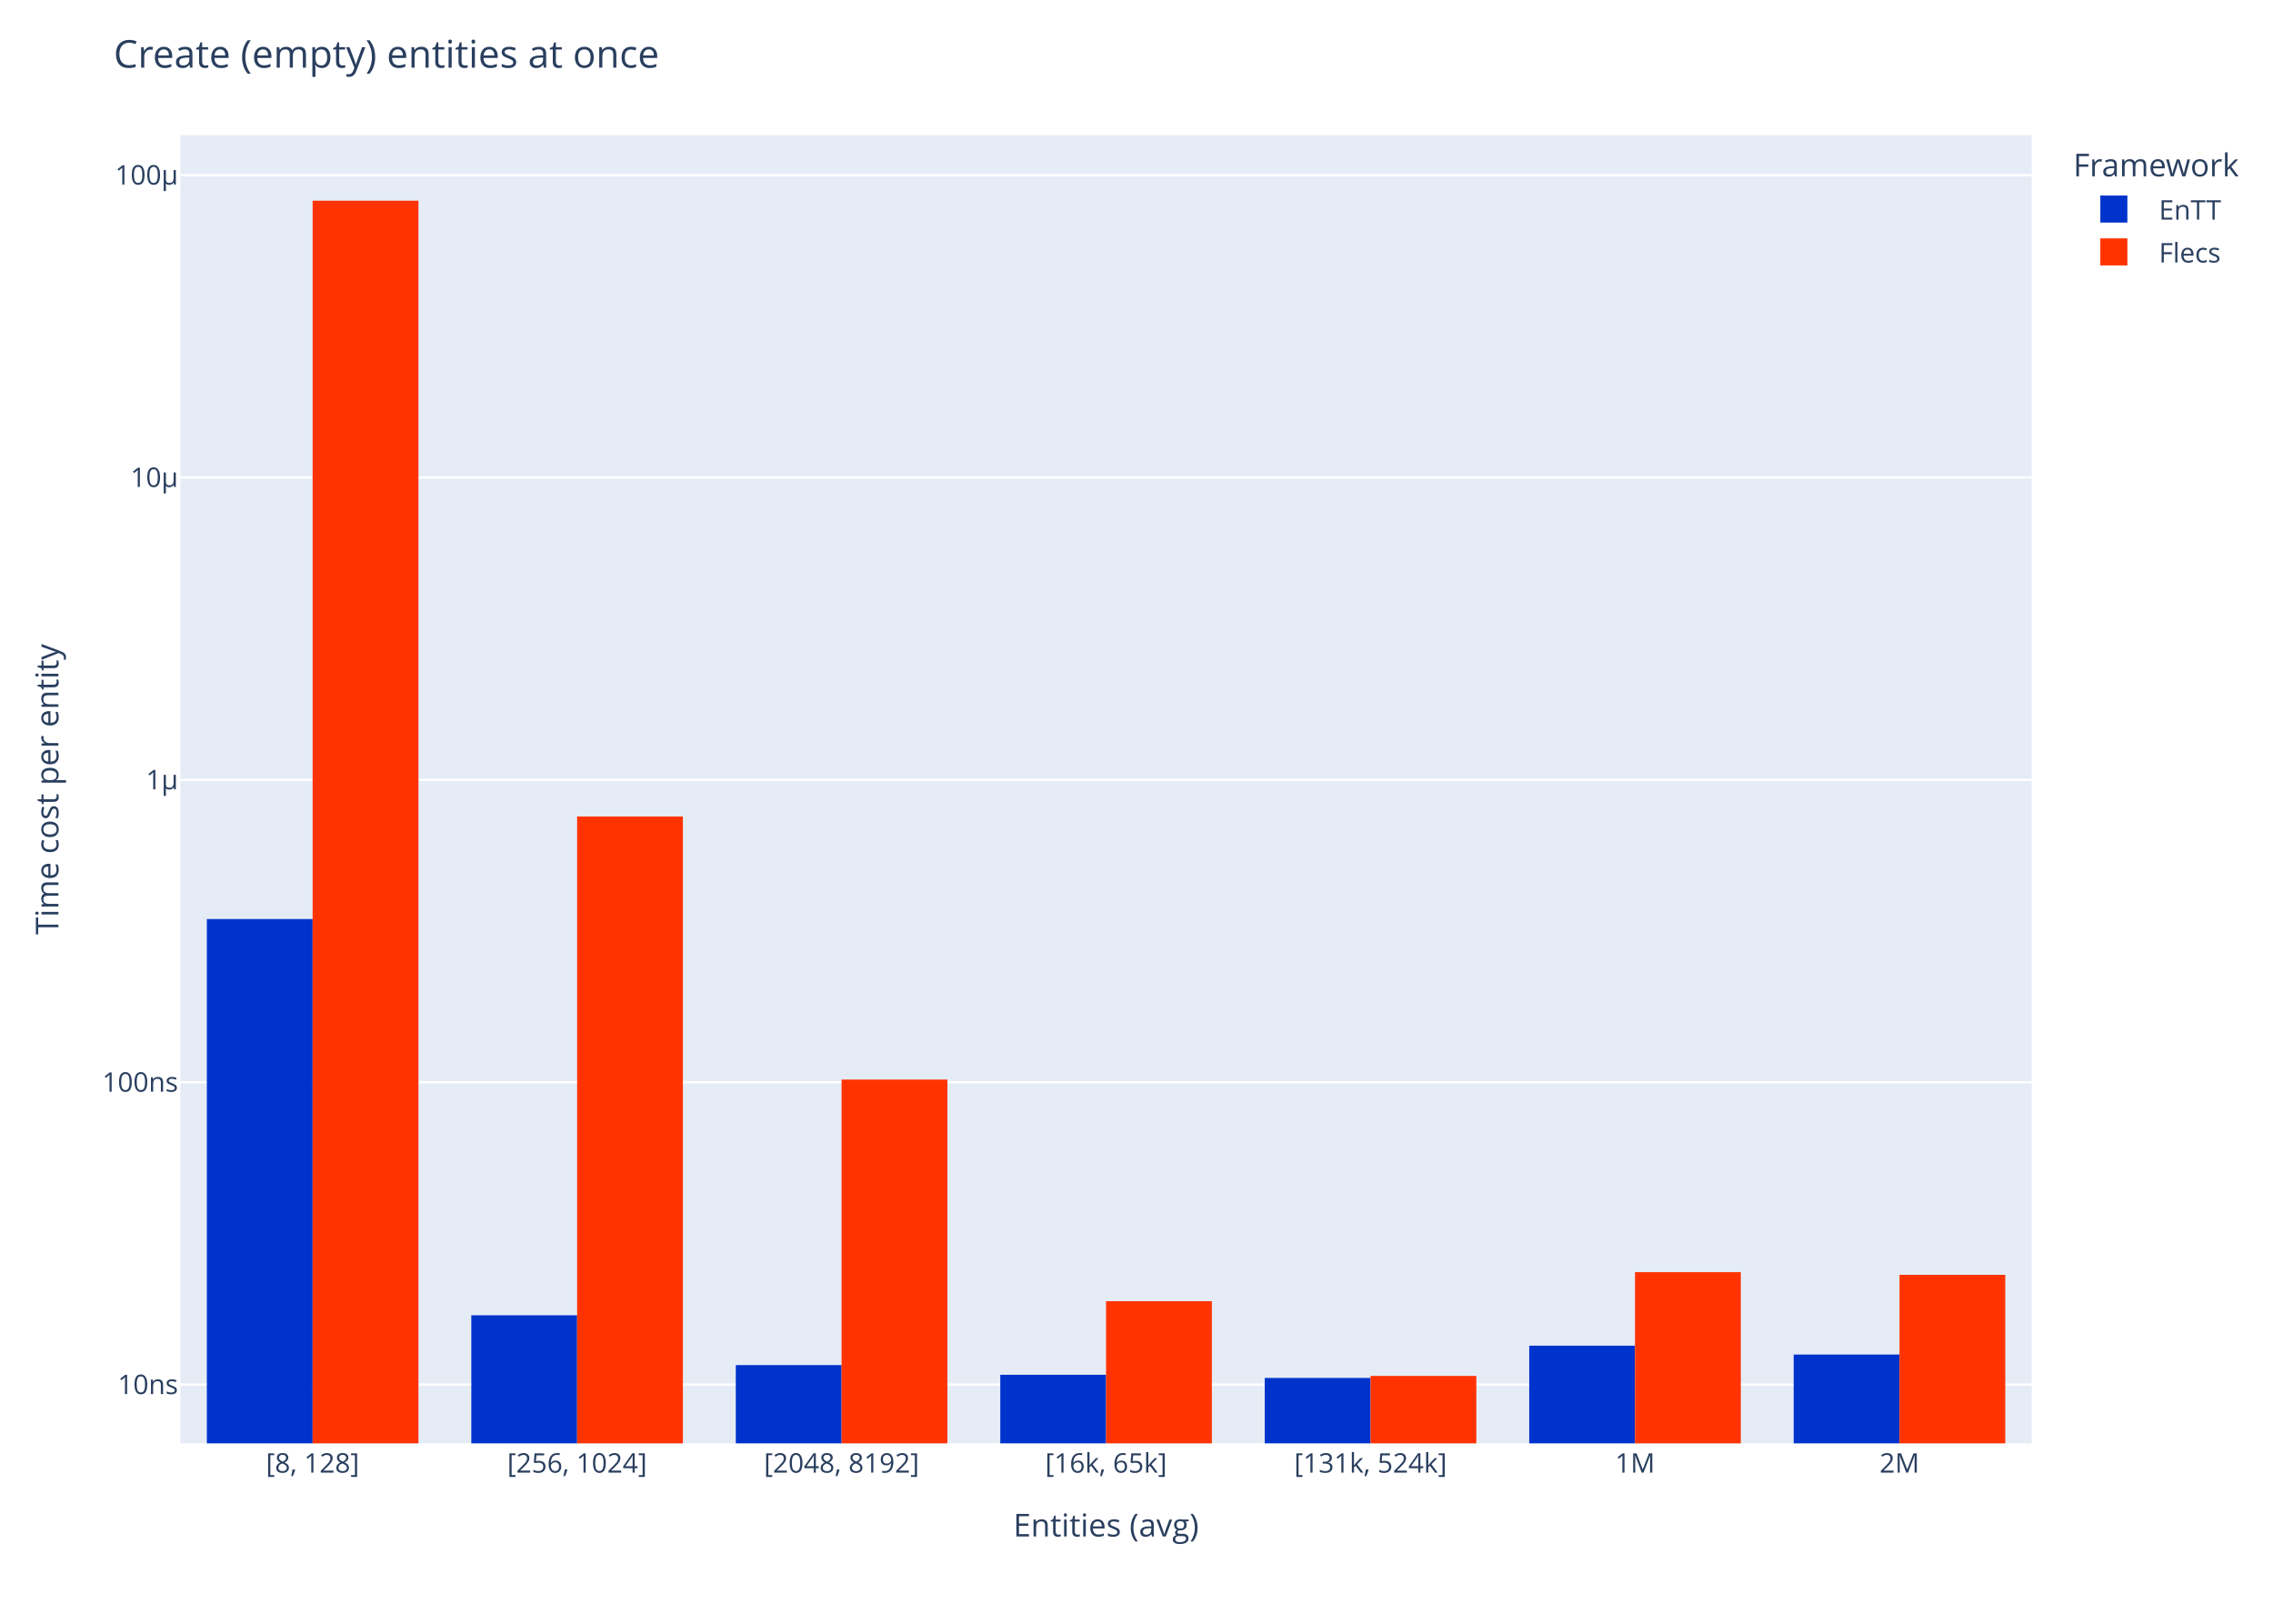
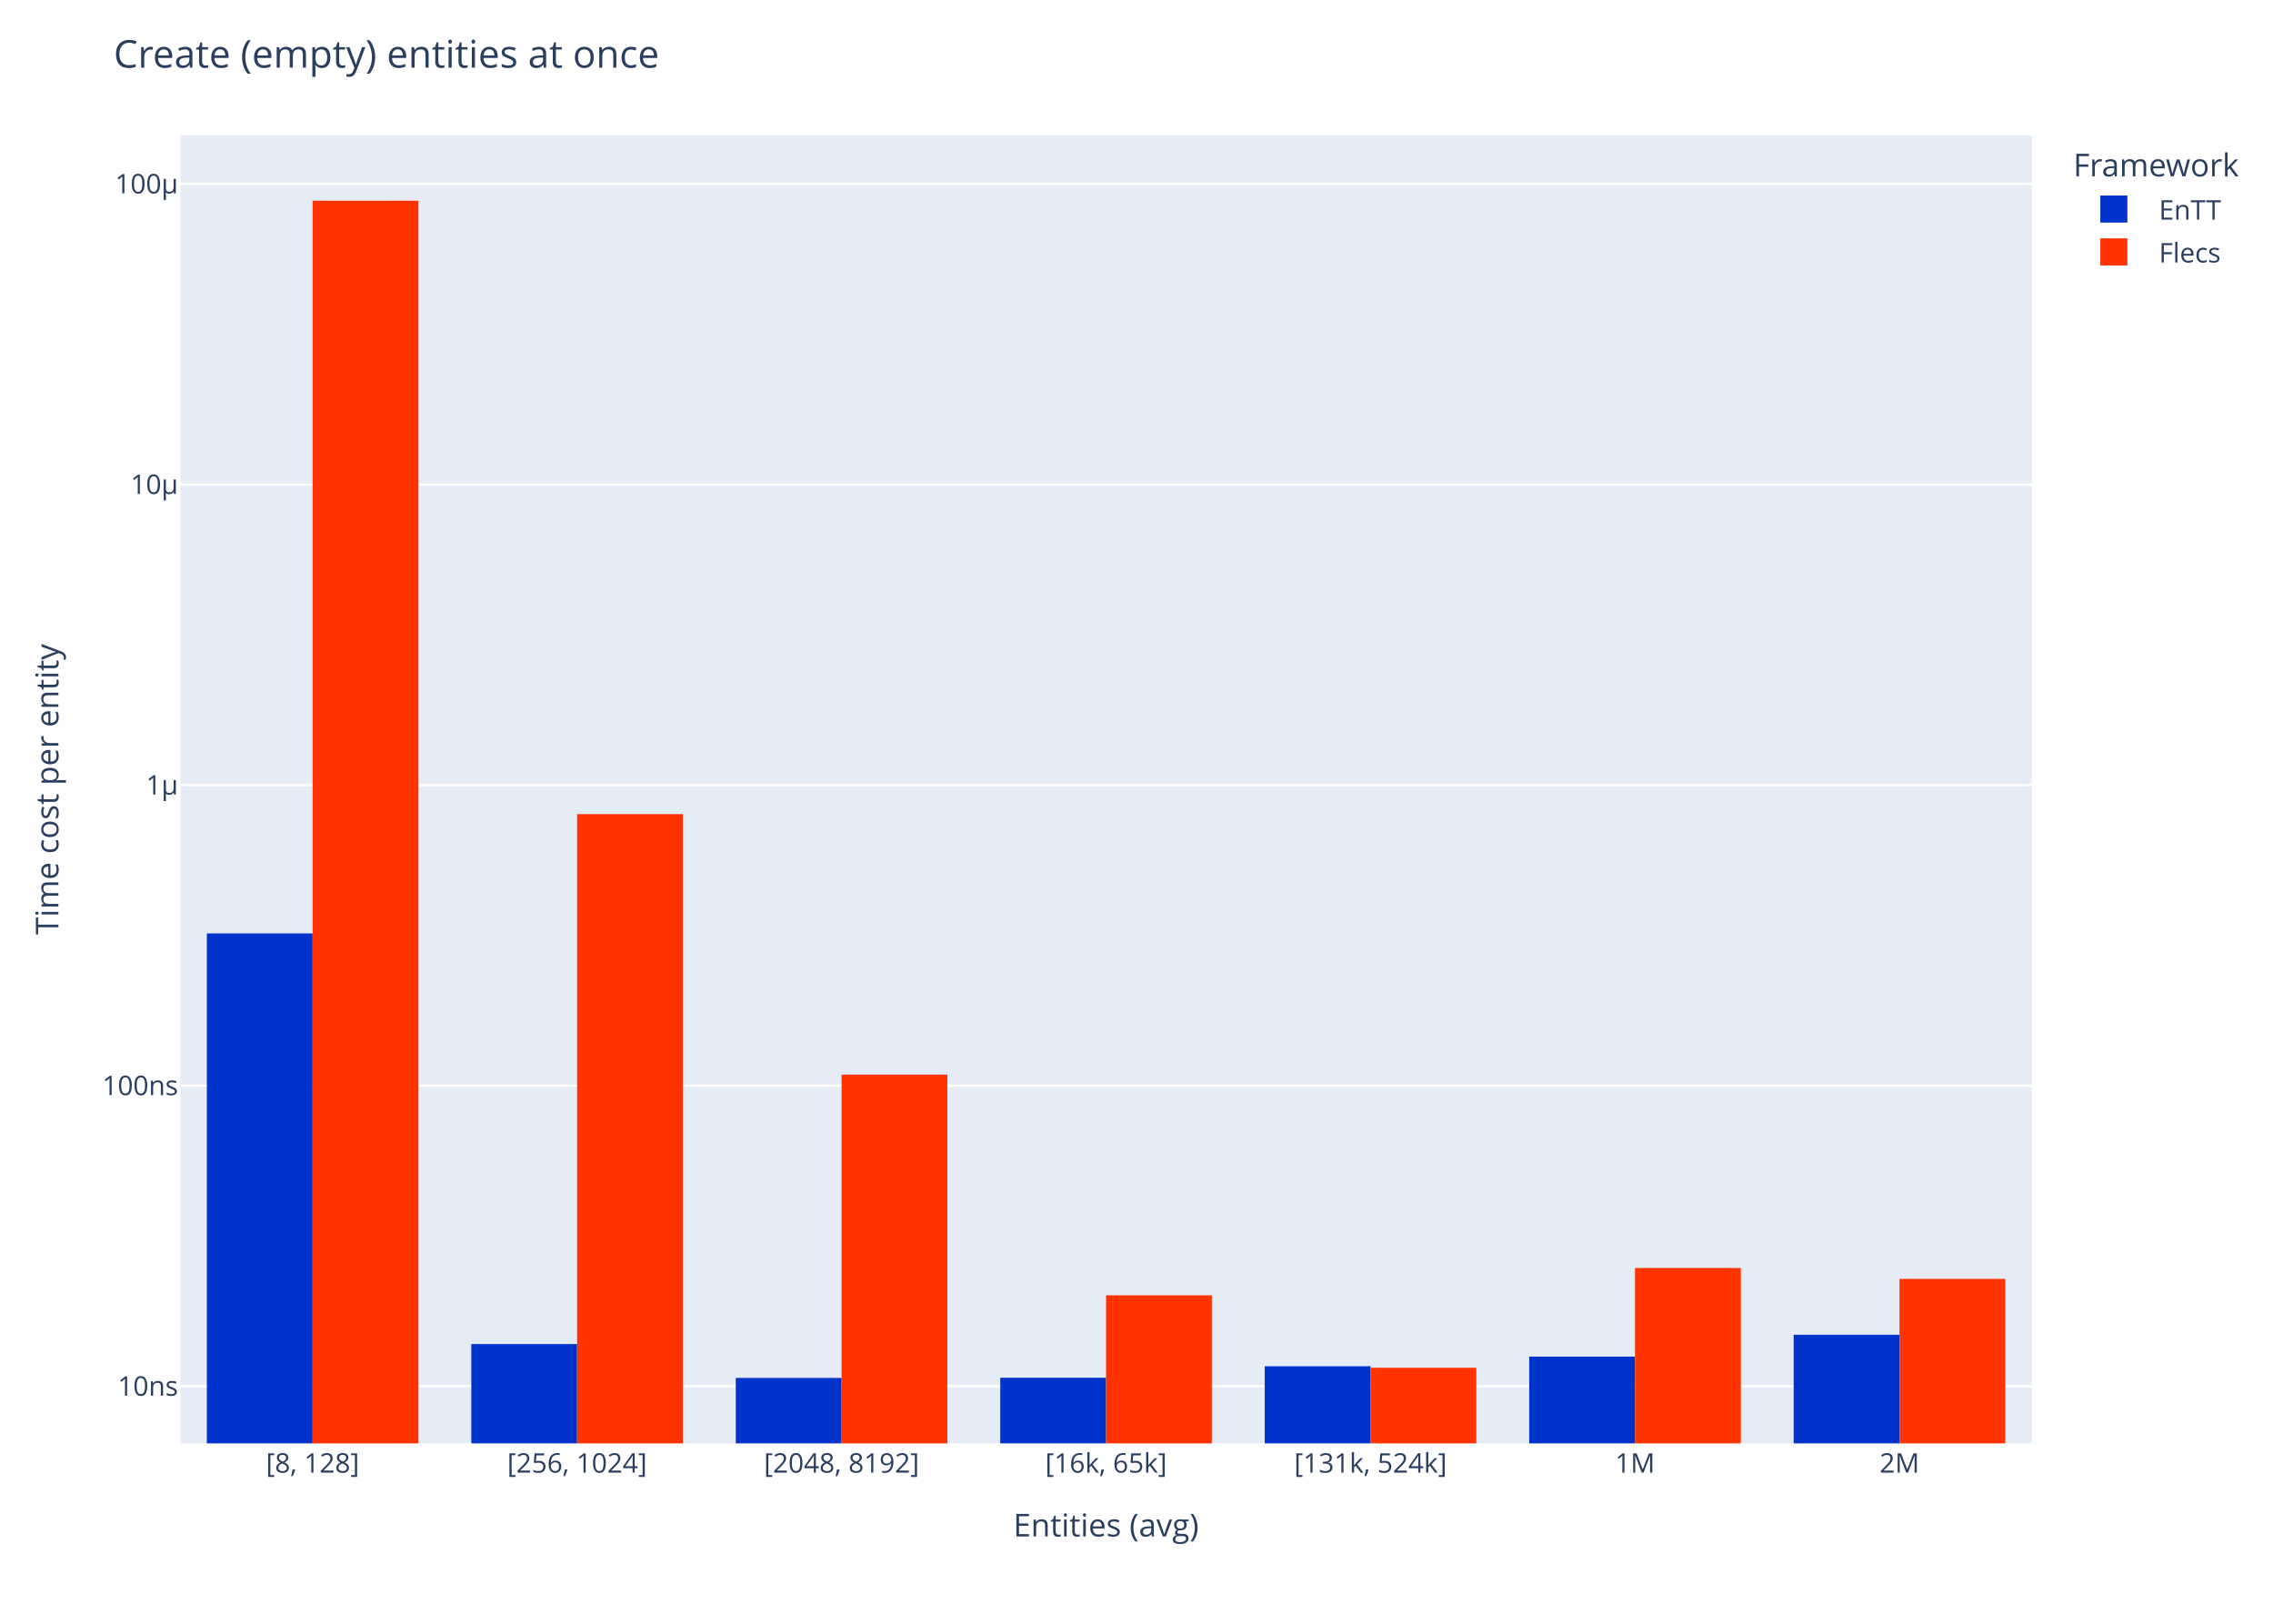
<svg xmlns="http://www.w3.org/2000/svg" class="main-svg" width="1008" height="720" style="" viewBox="0 0 1008 720">
  <rect x="0" y="0" width="1008" height="720" style="fill: rgb(255, 255, 255); fill-opacity: 1;" />
-   <defs id="defs-90500b">
+   <defs id="defs-b75a73">
    <g class="clips">
-       <clipPath id="clip90500bxyplot" class="plotclip">
+       <clipPath id="clipb75a73xyplot" class="plotclip">
        <rect width="821" height="580" />
      </clipPath>
-       <clipPath class="axesclip" id="clip90500bx">
+       <clipPath class="axesclip" id="clipb75a73x">
        <rect x="80" y="0" width="821" height="720" />
      </clipPath>
-       <clipPath class="axesclip" id="clip90500by">
+       <clipPath class="axesclip" id="clipb75a73y">
        <rect x="0" y="60" width="1008" height="580" />
      </clipPath>
-       <clipPath class="axesclip" id="clip90500bxy">
+       <clipPath class="axesclip" id="clipb75a73xy">
        <rect x="80" y="60" width="821" height="580" />
      </clipPath>
    </g>
    <g class="gradients" />
    <g class="patterns" />
  </defs>
  <g class="bglayer">
    <rect class="bg" x="80" y="60" width="821" height="580" style="fill: rgb(229, 236, 246); fill-opacity: 1; stroke-width: 0;" />
  </g>
  <g class="layer-below">
    <g class="imagelayer" />
    <g class="shapelayer" />
  </g>
  <g class="cartesianlayer">
    <g class="subplot xy">
      <g class="layer-subplot">
        <g class="shapelayer" />
        <g class="imagelayer" />
      </g>
      <g class="minor-gridlayer">
        <g class="x" />
        <g class="y" />
      </g>
      <g class="gridlayer">
        <g class="x" />
        <g class="y">
-           <path class="ygrid crisp" transform="translate(0,613.96)" d="M80,0h821" style="stroke: rgb(255, 255, 255); stroke-opacity: 1; stroke-width: 1px;" />
-           <path class="ygrid crisp" transform="translate(0,479.88)" d="M80,0h821" style="stroke: rgb(255, 255, 255); stroke-opacity: 1; stroke-width: 1px;" />
-           <path class="ygrid crisp" transform="translate(0,345.8)" d="M80,0h821" style="stroke: rgb(255, 255, 255); stroke-opacity: 1; stroke-width: 1px;" />
-           <path class="ygrid crisp" transform="translate(0,211.72)" d="M80,0h821" style="stroke: rgb(255, 255, 255); stroke-opacity: 1; stroke-width: 1px;" />
-           <path class="ygrid crisp" transform="translate(0,77.64)" d="M80,0h821" style="stroke: rgb(255, 255, 255); stroke-opacity: 1; stroke-width: 1px;" />
+           <path class="ygrid crisp" transform="translate(0,614.68)" d="M80,0h821" style="stroke: rgb(255, 255, 255); stroke-opacity: 1; stroke-width: 1px;" />
+           <path class="ygrid crisp" transform="translate(0,481.4)" d="M80,0h821" style="stroke: rgb(255, 255, 255); stroke-opacity: 1; stroke-width: 1px;" />
+           <path class="ygrid crisp" transform="translate(0,348.12)" d="M80,0h821" style="stroke: rgb(255, 255, 255); stroke-opacity: 1; stroke-width: 1px;" />
+           <path class="ygrid crisp" transform="translate(0,214.83)" d="M80,0h821" style="stroke: rgb(255, 255, 255); stroke-opacity: 1; stroke-width: 1px;" />
+           <path class="ygrid crisp" transform="translate(0,81.55)" d="M80,0h821" style="stroke: rgb(255, 255, 255); stroke-opacity: 1; stroke-width: 1px;" />
        </g>
      </g>
      <g class="zerolinelayer" />
      <g class="layer-between">
        <g class="shapelayer" />
        <g class="imagelayer" />
      </g>
      <path class="xlines-below" />
      <path class="ylines-below" />
      <g class="overlines-below" />
      <g class="xaxislayer-below" />
      <g class="yaxislayer-below" />
      <g class="overaxes-below" />
-       <g class="plot" transform="translate(80,60)" clip-path="url(#clip90500bxyplot)">
-         <g class="barlayer mlayer">
-           <g class="trace bars" style="opacity: 1;">
-             <g class="points">
-               <g class="point">
-                 <path d="M11.73,6090V347.54H58.64V6090Z" style="vector-effect: none; opacity: 1; stroke-width: 0px; fill: rgb(0, 51, 204); fill-opacity: 1;" />
-               </g>
-               <g class="point">
-                 <path d="M129.01,6090V523.21H175.93V6090Z" style="vector-effect: none; opacity: 1; stroke-width: 0px; fill: rgb(0, 51, 204); fill-opacity: 1;" />
-               </g>
-               <g class="point">
-                 <path d="M246.3,6090V545.31H293.21V6090Z" style="vector-effect: none; opacity: 1; stroke-width: 0px; fill: rgb(0, 51, 204); fill-opacity: 1;" />
-               </g>
-               <g class="point">
-                 <path d="M363.59,6090V549.62H410.5V6090Z" style="vector-effect: none; opacity: 1; stroke-width: 0px; fill: rgb(0, 51, 204); fill-opacity: 1;" />
-               </g>
-               <g class="point">
-                 <path d="M480.87,6090V551H527.79V6090Z" style="vector-effect: none; opacity: 1; stroke-width: 0px; fill: rgb(0, 51, 204); fill-opacity: 1;" />
-               </g>
-               <g class="point">
-                 <path d="M598.16,6090V536.72H645.07V6090Z" style="vector-effect: none; opacity: 1; stroke-width: 0px; fill: rgb(0, 51, 204); fill-opacity: 1;" />
-               </g>
-               <g class="point">
-                 <path d="M715.44,6090V540.63H762.36V6090Z" style="vector-effect: none; opacity: 1; stroke-width: 0px; fill: rgb(0, 51, 204); fill-opacity: 1;" />
+       <g class="overplot">
+         <g class="xy" transform="translate(80,60)" clip-path="url(#clipb75a73xyplot)">
+           <g class="barlayer mlayer">
+             <g class="trace bars" style="opacity: 1;">
+               <g class="points">
+                 <g class="point">
+                   <path d="M11.73,6090V353.89H58.64V6090Z" style="vector-effect: none; opacity: 1; stroke-width: 0px; fill: rgb(0, 51, 204); fill-opacity: 1;" />
+                 </g>
+                 <g class="point">
+                   <path d="M129.01,6090V535.97H175.93V6090Z" style="vector-effect: none; opacity: 1; stroke-width: 0px; fill: rgb(0, 51, 204); fill-opacity: 1;" />
+                 </g>
+                 <g class="point">
+                   <path d="M246.3,6090V551H293.21V6090Z" style="vector-effect: none; opacity: 1; stroke-width: 0px; fill: rgb(0, 51, 204); fill-opacity: 1;" />
+                 </g>
+                 <g class="point">
+                   <path d="M363.59,6090V550.92H410.5V6090Z" style="vector-effect: none; opacity: 1; stroke-width: 0px; fill: rgb(0, 51, 204); fill-opacity: 1;" />
+                 </g>
+                 <g class="point">
+                   <path d="M480.87,6090V545.82H527.79V6090Z" style="vector-effect: none; opacity: 1; stroke-width: 0px; fill: rgb(0, 51, 204); fill-opacity: 1;" />
+                 </g>
+                 <g class="point">
+                   <path d="M598.16,6090V541.55H645.07V6090Z" style="vector-effect: none; opacity: 1; stroke-width: 0px; fill: rgb(0, 51, 204); fill-opacity: 1;" />
+                 </g>
+                 <g class="point">
+                   <path d="M715.44,6090V531.84H762.36V6090Z" style="vector-effect: none; opacity: 1; stroke-width: 0px; fill: rgb(0, 51, 204); fill-opacity: 1;" />
+                 </g>
+               </g>
+             </g>
+             <g class="trace bars" style="opacity: 1;">
+               <g class="points">
+                 <g class="point">
+                   <path d="M58.64,6090V29H105.56V6090Z" style="vector-effect: none; opacity: 1; stroke-width: 0px; fill: rgb(255, 51, 0); fill-opacity: 1;" />
+                 </g>
+                 <g class="point">
+                   <path d="M175.93,6090V301H222.84V6090Z" style="vector-effect: none; opacity: 1; stroke-width: 0px; fill: rgb(255, 51, 0); fill-opacity: 1;" />
+                 </g>
+                 <g class="point">
+                   <path d="M293.21,6090V416.51H340.13V6090Z" style="vector-effect: none; opacity: 1; stroke-width: 0px; fill: rgb(255, 51, 0); fill-opacity: 1;" />
+                 </g>
+                 <g class="point">
+                   <path d="M410.5,6090V514.37H457.41V6090Z" style="vector-effect: none; opacity: 1; stroke-width: 0px; fill: rgb(255, 51, 0); fill-opacity: 1;" />
+                 </g>
+                 <g class="point">
+                   <path d="M527.79,6090V546.49H574.7V6090Z" style="vector-effect: none; opacity: 1; stroke-width: 0px; fill: rgb(255, 51, 0); fill-opacity: 1;" />
+                 </g>
+                 <g class="point">
+                   <path d="M645.07,6090V502.24H691.99V6090Z" style="vector-effect: none; opacity: 1; stroke-width: 0px; fill: rgb(255, 51, 0); fill-opacity: 1;" />
+                 </g>
+                 <g class="point">
+                   <path d="M762.36,6090V507.1H809.27V6090Z" style="vector-effect: none; opacity: 1; stroke-width: 0px; fill: rgb(255, 51, 0); fill-opacity: 1;" />
+                 </g>
              </g>
            </g>
          </g>
-           <g class="trace bars" style="opacity: 1;">
-             <g class="points">
-               <g class="point">
-                 <path d="M58.64,6090V29H105.56V6090Z" style="vector-effect: none; opacity: 1; stroke-width: 0px; fill: rgb(255, 51, 0); fill-opacity: 1;" />
-               </g>
-               <g class="point">
-                 <path d="M175.93,6090V302.04H222.84V6090Z" style="vector-effect: none; opacity: 1; stroke-width: 0px; fill: rgb(255, 51, 0); fill-opacity: 1;" />
-               </g>
-               <g class="point">
-                 <path d="M293.21,6090V418.71H340.13V6090Z" style="vector-effect: none; opacity: 1; stroke-width: 0px; fill: rgb(255, 51, 0); fill-opacity: 1;" />
-               </g>
-               <g class="point">
-                 <path d="M410.5,6090V516.98H457.41V6090Z" style="vector-effect: none; opacity: 1; stroke-width: 0px; fill: rgb(255, 51, 0); fill-opacity: 1;" />
-               </g>
-               <g class="point">
-                 <path d="M527.79,6090V550.11H574.7V6090Z" style="vector-effect: none; opacity: 1; stroke-width: 0px; fill: rgb(255, 51, 0); fill-opacity: 1;" />
-               </g>
-               <g class="point">
-                 <path d="M645.07,6090V504.1H691.99V6090Z" style="vector-effect: none; opacity: 1; stroke-width: 0px; fill: rgb(255, 51, 0); fill-opacity: 1;" />
-               </g>
-               <g class="point">
-                 <path d="M762.36,6090V505.29H809.27V6090Z" style="vector-effect: none; opacity: 1; stroke-width: 0px; fill: rgb(255, 51, 0); fill-opacity: 1;" />
-               </g>
-             </g>
-           </g>
-         </g>
-       </g>
-       <g class="overplot" />
+         </g>
+       </g>
      <path class="xlines-above crisp" d="M0,0" style="fill: none;" />
      <path class="ylines-above crisp" d="M0,0" style="fill: none;" />
      <g class="overlines-above" />
      <g class="xaxislayer-above">
        <g class="xtick">
          <text text-anchor="middle" x="0" y="653" transform="translate(138.64,0)" style="font-family: 'Open Sans', verdana, arial, sans-serif; font-size: 12px; fill: rgb(42, 63, 95); fill-opacity: 1; white-space: pre; opacity: 1;">[8, 128]</text>
        </g>
        <g class="xtick">
          <text text-anchor="middle" x="0" y="653" transform="translate(255.93,0)" style="font-family: 'Open Sans', verdana, arial, sans-serif; font-size: 12px; fill: rgb(42, 63, 95); fill-opacity: 1; white-space: pre; opacity: 1;">[256, 1024]</text>
        </g>
        <g class="xtick">
          <text text-anchor="middle" x="0" y="653" transform="translate(373.21,0)" style="font-family: 'Open Sans', verdana, arial, sans-serif; font-size: 12px; fill: rgb(42, 63, 95); fill-opacity: 1; white-space: pre; opacity: 1;">[2048, 8192]</text>
        </g>
        <g class="xtick">
          <text text-anchor="middle" x="0" y="653" transform="translate(490.5,0)" style="font-family: 'Open Sans', verdana, arial, sans-serif; font-size: 12px; fill: rgb(42, 63, 95); fill-opacity: 1; white-space: pre; opacity: 1;">[16k, 65k]</text>
        </g>
        <g class="xtick">
          <text text-anchor="middle" x="0" y="653" transform="translate(607.79,0)" style="font-family: 'Open Sans', verdana, arial, sans-serif; font-size: 12px; fill: rgb(42, 63, 95); fill-opacity: 1; white-space: pre; opacity: 1;">[131k, 524k]</text>
        </g>
        <g class="xtick">
          <text text-anchor="middle" x="0" y="653" transform="translate(725.07,0)" style="font-family: 'Open Sans', verdana, arial, sans-serif; font-size: 12px; fill: rgb(42, 63, 95); fill-opacity: 1; white-space: pre; opacity: 1;">1M</text>
        </g>
        <g class="xtick">
          <text text-anchor="middle" x="0" y="653" transform="translate(842.36,0)" style="font-family: 'Open Sans', verdana, arial, sans-serif; font-size: 12px; fill: rgb(42, 63, 95); fill-opacity: 1; white-space: pre; opacity: 1;">2M</text>
        </g>
      </g>
      <g class="yaxislayer-above">
        <g class="ytick">
-           <text text-anchor="end" x="79" y="4.2" transform="translate(0,613.96)" style="font-family: 'Open Sans', verdana, arial, sans-serif; font-size: 12px; fill: rgb(42, 63, 95); fill-opacity: 1; white-space: pre; opacity: 1;">10ns</text>
-         </g>
-         <g class="ytick">
-           <text text-anchor="end" x="79" y="4.2" style="font-family: 'Open Sans', verdana, arial, sans-serif; font-size: 12px; fill: rgb(42, 63, 95); fill-opacity: 1; white-space: pre; opacity: 1;" transform="translate(0,479.88)">100ns</text>
-         </g>
-         <g class="ytick">
-           <text text-anchor="end" x="79" y="4.2" style="font-family: 'Open Sans', verdana, arial, sans-serif; font-size: 12px; fill: rgb(42, 63, 95); fill-opacity: 1; white-space: pre; opacity: 1;" transform="translate(0,345.8)">1µ</text>
-         </g>
-         <g class="ytick">
-           <text text-anchor="end" x="79" y="4.2" style="font-family: 'Open Sans', verdana, arial, sans-serif; font-size: 12px; fill: rgb(42, 63, 95); fill-opacity: 1; white-space: pre; opacity: 1;" transform="translate(0,211.72)">10µ</text>
-         </g>
-         <g class="ytick">
-           <text text-anchor="end" x="79" y="4.2" style="font-family: 'Open Sans', verdana, arial, sans-serif; font-size: 12px; fill: rgb(42, 63, 95); fill-opacity: 1; white-space: pre; opacity: 1;" transform="translate(0,77.64)">100µ</text>
+           <text text-anchor="end" x="79" y="4.2" transform="translate(0,614.68)" style="font-family: 'Open Sans', verdana, arial, sans-serif; font-size: 12px; fill: rgb(42, 63, 95); fill-opacity: 1; white-space: pre; opacity: 1;">10ns</text>
+         </g>
+         <g class="ytick">
+           <text text-anchor="end" x="79" y="4.2" style="font-family: 'Open Sans', verdana, arial, sans-serif; font-size: 12px; fill: rgb(42, 63, 95); fill-opacity: 1; white-space: pre; opacity: 1;" transform="translate(0,481.4)">100ns</text>
+         </g>
+         <g class="ytick">
+           <text text-anchor="end" x="79" y="4.2" style="font-family: 'Open Sans', verdana, arial, sans-serif; font-size: 12px; fill: rgb(42, 63, 95); fill-opacity: 1; white-space: pre; opacity: 1;" transform="translate(0,348.12)">1µ</text>
+         </g>
+         <g class="ytick">
+           <text text-anchor="end" x="79" y="4.2" style="font-family: 'Open Sans', verdana, arial, sans-serif; font-size: 12px; fill: rgb(42, 63, 95); fill-opacity: 1; white-space: pre; opacity: 1;" transform="translate(0,214.83)">10µ</text>
+         </g>
+         <g class="ytick">
+           <text text-anchor="end" x="79" y="4.2" style="font-family: 'Open Sans', verdana, arial, sans-serif; font-size: 12px; fill: rgb(42, 63, 95); fill-opacity: 1; white-space: pre; opacity: 1;" transform="translate(0,81.55)">100µ</text>
        </g>
      </g>
      <g class="overaxes-above" />
    </g>
  </g>
  <g class="polarlayer" />
  <g class="smithlayer" />
  <g class="ternarylayer" />
  <g class="geolayer" />
  <g class="funnelarealayer" />
  <g class="pielayer" />
  <g class="iciclelayer" />
  <g class="treemaplayer" />
  <g class="sunburstlayer" />
  <g class="glimages" />
-   <defs id="topdefs-90500b">
+   <defs id="topdefs-b75a73">
    <g class="clips" />
-     <clipPath id="legend90500b">
+     <clipPath id="legendb75a73">
      <rect width="79" height="67" x="0" y="0" />
    </clipPath>
  </defs>
  <g class="layer-above">
    <g class="imagelayer" />
    <g class="shapelayer" />
  </g>
  <g class="infolayer">
    <g class="legend" pointer-events="all" transform="translate(917.42,60)">
      <rect class="bg" shape-rendering="crispEdges" width="79" height="67" x="0" y="0" style="stroke: rgb(68, 68, 68); stroke-opacity: 1; fill: rgb(255, 255, 255); fill-opacity: 1; stroke-width: 0px;" />
-       <g class="scrollbox" transform="" clip-path="url(#legend90500b)">
+       <g class="scrollbox" transform="" clip-path="url(#legendb75a73)">
        <text class="legendtitletext" text-anchor="start" x="2" y="18.2" style="font-family: 'Open Sans', verdana, arial, sans-serif; font-size: 14px; fill: rgb(42, 63, 95); fill-opacity: 1; white-space: pre;">Framework</text>
        <g class="groups" transform="">
          <g class="traces" transform="translate(0,32.7)" style="opacity: 1;">
            <text class="legendtext" text-anchor="start" x="40" y="4.68" style="font-family: 'Open Sans', verdana, arial, sans-serif; font-size: 12px; fill: rgb(42, 63, 95); fill-opacity: 1; white-space: pre;">EnTT</text>
            <g class="layers" style="opacity: 1;">
              <g class="legendfill" />
              <g class="legendlines" />
              <g class="legendsymbols">
                <g class="legendpoints">
                  <path class="legendundefined" d="M6,6H-6V-6H6Z" transform="translate(20,0)" style="stroke-width: 0px; fill: rgb(0, 51, 204); fill-opacity: 1;" />
                </g>
              </g>
            </g>
            <rect class="legendtoggle" x="0" y="-9.5" width="67.688" height="19" style="fill: rgb(0, 0, 0); fill-opacity: 0;" />
          </g>
        </g>
        <g class="groups" transform="">
          <g class="traces" transform="translate(0,51.7)" style="opacity: 1;">
            <text class="legendtext" text-anchor="start" x="40" y="4.68" style="font-family: 'Open Sans', verdana, arial, sans-serif; font-size: 12px; fill: rgb(42, 63, 95); fill-opacity: 1; white-space: pre;">Flecs</text>
            <g class="layers" style="opacity: 1;">
              <g class="legendfill" />
              <g class="legendlines" />
              <g class="legendsymbols">
                <g class="legendpoints">
                  <path class="legendundefined" d="M6,6H-6V-6H6Z" transform="translate(20,0)" style="stroke-width: 0px; fill: rgb(255, 51, 0); fill-opacity: 1;" />
                </g>
              </g>
            </g>
            <rect class="legendtoggle" x="0" y="-9.5" width="67.688" height="19" style="fill: rgb(0, 0, 0); fill-opacity: 0;" />
          </g>
        </g>
      </g>
      <rect class="scrollbar" rx="20" ry="3" width="0" height="0" x="0" y="0" style="fill: rgb(128, 139, 164); fill-opacity: 1;" />
    </g>
    <g class="g-gtitle">
-       <text class="gtitle" x="50.4" y="30" text-anchor="start" dy="0em" style="font-family: 'Open Sans', verdana, arial, sans-serif; font-size: 17px; fill: rgb(42, 63, 95); opacity: 1; white-space: pre;">Create (empty) entities at once</text>
+       <text class="gtitle" x="50.4" y="30" text-anchor="start" dy="0em" style="opacity: 1; font-family: 'Open Sans', verdana, arial, sans-serif; font-size: 17px; fill: rgb(42, 63, 95); fill-opacity: 1; white-space: pre;">Create (empty) entities at once</text>
    </g>
    <g class="g-xtitle">
-       <text class="xtitle" x="490.5" y="681.3" text-anchor="middle" style="font-family: 'Open Sans', verdana, arial, sans-serif; font-size: 14px; fill: rgb(42, 63, 95); opacity: 1; white-space: pre;">Entities (avg)</text>
+       <text class="xtitle" x="490.5" y="681.3" text-anchor="middle" style="opacity: 1; font-family: 'Open Sans', verdana, arial, sans-serif; font-size: 14px; fill: rgb(42, 63, 95); fill-opacity: 1; white-space: pre;">Entities (avg)</text>
    </g>
    <g class="g-ytitle">
-       <text class="ytitle" transform="rotate(-90,25.9125,350)" x="25.913" y="350" text-anchor="middle" style="font-family: 'Open Sans', verdana, arial, sans-serif; font-size: 14px; fill: rgb(42, 63, 95); opacity: 1; white-space: pre;">Time cost per entity</text>
+       <text class="ytitle" transform="rotate(-90,25.9125,350)" x="25.913" y="350" text-anchor="middle" style="opacity: 1; font-family: 'Open Sans', verdana, arial, sans-serif; font-size: 14px; fill: rgb(42, 63, 95); fill-opacity: 1; white-space: pre;">Time cost per entity</text>
    </g>
  </g>
</svg>
